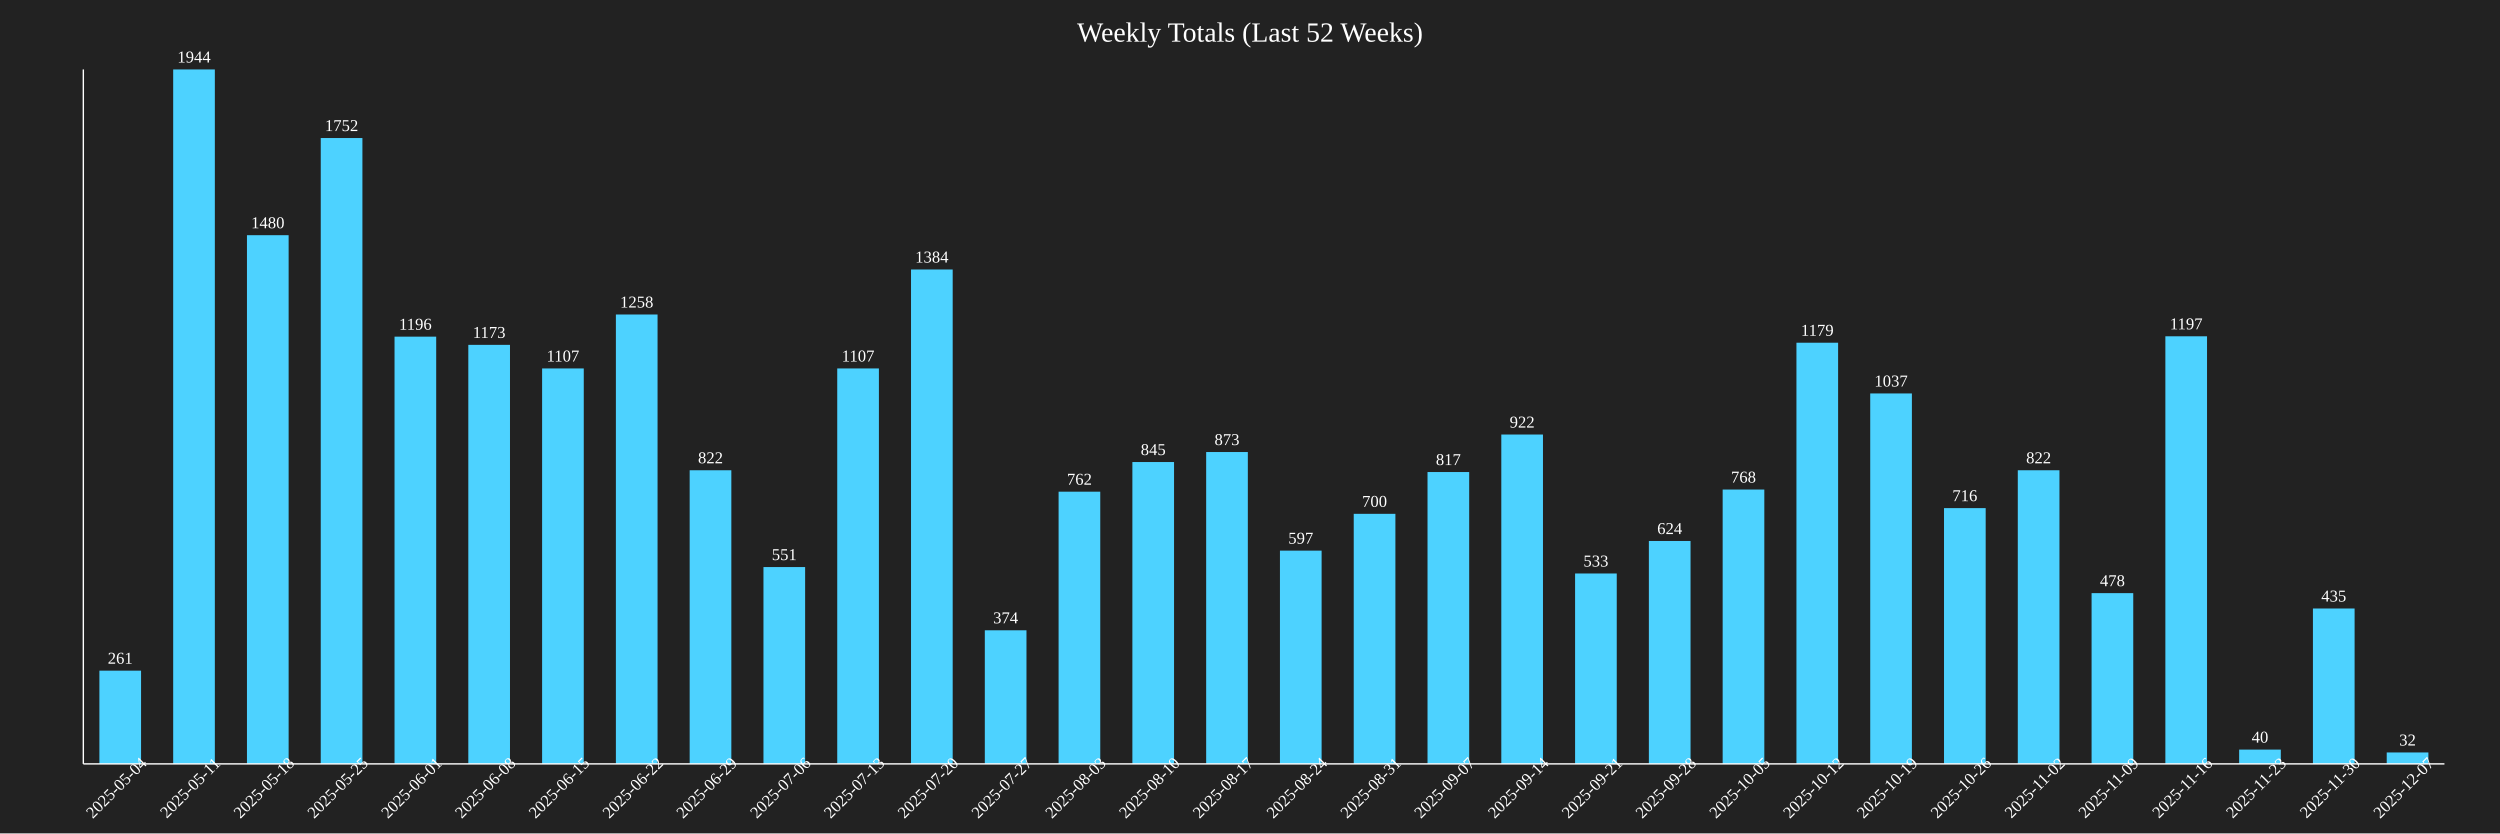
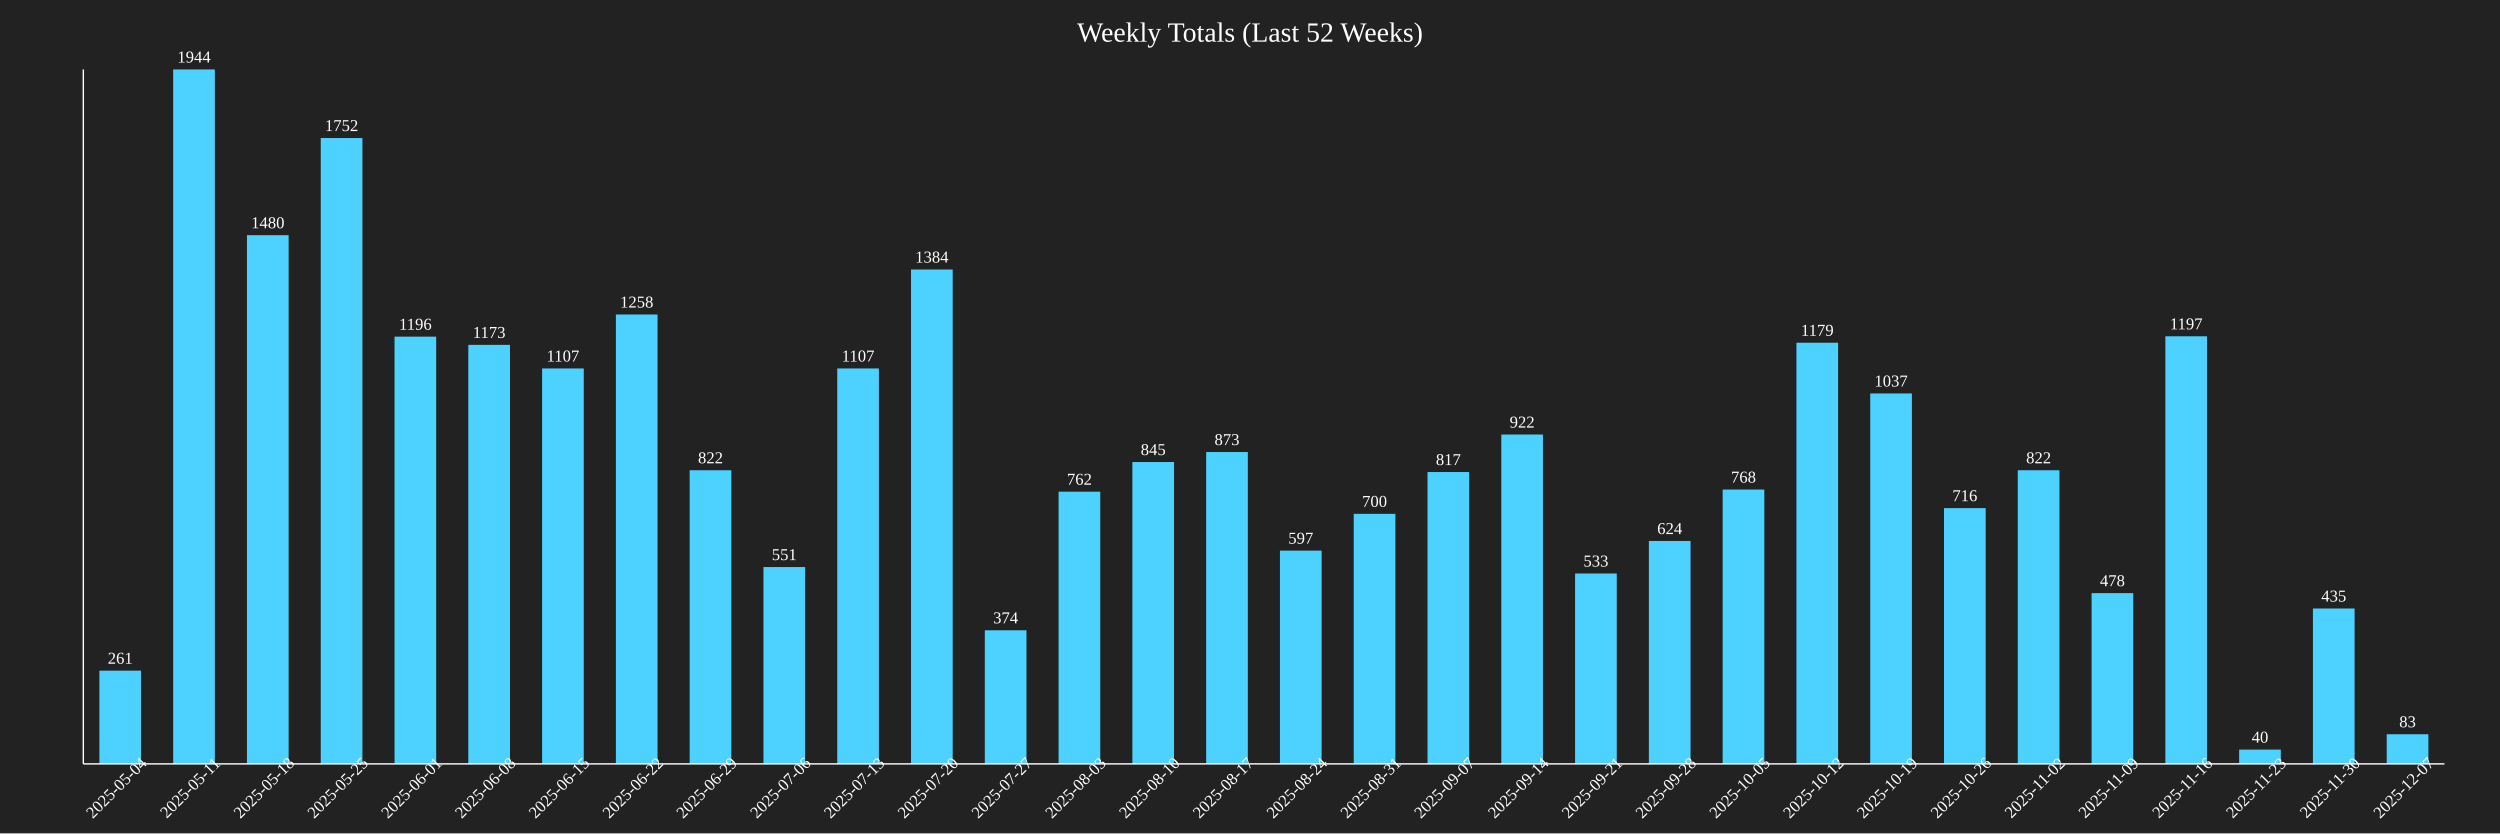
<svg xmlns="http://www.w3.org/2000/svg" baseProfile="full" height="600" version="1.1" width="1800">
  <defs />
  <rect fill="#222222" height="100%" width="100%" x="0" y="0" />
  <text fill="white" font-size="20" text-anchor="middle" x="900.0" y="30">Weekly Totals (Last 52 Weeks)</text>
  <rect fill="#4DD2FF" height="67.13" width="30" x="71.562" y="482.87" />
  <text fill="white" font-size="12" text-anchor="middle" x="86.562" y="477.87">261</text>
  <text fill="white" font-size="12" text-anchor="middle" transform="rotate(-45,86.5625,570)" x="86.562" y="570">2025-05-04</text>
  <rect fill="#4DD2FF" height="500.0" width="30" x="124.688" y="50.0" />
  <text fill="white" font-size="12" text-anchor="middle" x="139.688" y="45.0">1944</text>
  <text fill="white" font-size="12" text-anchor="middle" transform="rotate(-45,139.6875,570)" x="139.688" y="570">2025-05-11</text>
  <rect fill="#4DD2FF" height="380.658" width="30" x="177.812" y="169.342" />
  <text fill="white" font-size="12" text-anchor="middle" x="192.812" y="164.342">1480</text>
  <text fill="white" font-size="12" text-anchor="middle" transform="rotate(-45,192.8125,570)" x="192.812" y="570">2025-05-18</text>
  <rect fill="#4DD2FF" height="450.617" width="30" x="230.938" y="99.383" />
  <text fill="white" font-size="12" text-anchor="middle" x="245.938" y="94.383">1752</text>
  <text fill="white" font-size="12" text-anchor="middle" transform="rotate(-45,245.9375,570)" x="245.938" y="570">2025-05-25</text>
  <rect fill="#4DD2FF" height="307.613" width="30" x="284.062" y="242.387" />
  <text fill="white" font-size="12" text-anchor="middle" x="299.062" y="237.387">1196</text>
  <text fill="white" font-size="12" text-anchor="middle" transform="rotate(-45,299.0625,570)" x="299.062" y="570">2025-06-01</text>
  <rect fill="#4DD2FF" height="301.698" width="30" x="337.188" y="248.302" />
  <text fill="white" font-size="12" text-anchor="middle" x="352.188" y="243.302">1173</text>
  <text fill="white" font-size="12" text-anchor="middle" transform="rotate(-45,352.1875,570)" x="352.188" y="570">2025-06-08</text>
  <rect fill="#4DD2FF" height="284.722" width="30" x="390.312" y="265.278" />
  <text fill="white" font-size="12" text-anchor="middle" x="405.312" y="260.278">1107</text>
  <text fill="white" font-size="12" text-anchor="middle" transform="rotate(-45,405.3125,570)" x="405.312" y="570">2025-06-15</text>
  <rect fill="#4DD2FF" height="323.56" width="30" x="443.438" y="226.44" />
  <text fill="white" font-size="12" text-anchor="middle" x="458.438" y="221.44">1258</text>
  <text fill="white" font-size="12" text-anchor="middle" transform="rotate(-45,458.4375,570)" x="458.438" y="570">2025-06-22</text>
  <rect fill="#4DD2FF" height="211.42" width="30" x="496.562" y="338.58" />
  <text fill="white" font-size="12" text-anchor="middle" x="511.562" y="333.58">822</text>
  <text fill="white" font-size="12" text-anchor="middle" transform="rotate(-45,511.5625,570)" x="511.562" y="570">2025-06-29</text>
  <rect fill="#4DD2FF" height="141.718" width="30" x="549.688" y="408.282" />
  <text fill="white" font-size="12" text-anchor="middle" x="564.688" y="403.282">551</text>
  <text fill="white" font-size="12" text-anchor="middle" transform="rotate(-45,564.6875,570)" x="564.688" y="570">2025-07-06</text>
  <rect fill="#4DD2FF" height="284.722" width="30" x="602.812" y="265.278" />
  <text fill="white" font-size="12" text-anchor="middle" x="617.812" y="260.278">1107</text>
  <text fill="white" font-size="12" text-anchor="middle" transform="rotate(-45,617.8125,570)" x="617.812" y="570">2025-07-13</text>
  <rect fill="#4DD2FF" height="355.967" width="30" x="655.938" y="194.033" />
  <text fill="white" font-size="12" text-anchor="middle" x="670.938" y="189.033">1384</text>
  <text fill="white" font-size="12" text-anchor="middle" transform="rotate(-45,670.9375,570)" x="670.938" y="570">2025-07-20</text>
  <rect fill="#4DD2FF" height="96.193" width="30" x="709.062" y="453.807" />
  <text fill="white" font-size="12" text-anchor="middle" x="724.062" y="448.807">374</text>
  <text fill="white" font-size="12" text-anchor="middle" transform="rotate(-45,724.0625,570)" x="724.062" y="570">2025-07-27</text>
  <rect fill="#4DD2FF" height="195.988" width="30" x="762.188" y="354.012" />
  <text fill="white" font-size="12" text-anchor="middle" x="777.188" y="349.012">762</text>
  <text fill="white" font-size="12" text-anchor="middle" transform="rotate(-45,777.1875,570)" x="777.188" y="570">2025-08-03</text>
  <rect fill="#4DD2FF" height="217.335" width="30" x="815.312" y="332.665" />
  <text fill="white" font-size="12" text-anchor="middle" x="830.312" y="327.665">845</text>
  <text fill="white" font-size="12" text-anchor="middle" transform="rotate(-45,830.3125,570)" x="830.312" y="570">2025-08-10</text>
  <rect fill="#4DD2FF" height="224.537" width="30" x="868.438" y="325.463" />
  <text fill="white" font-size="12" text-anchor="middle" x="883.438" y="320.463">873</text>
  <text fill="white" font-size="12" text-anchor="middle" transform="rotate(-45,883.4375,570)" x="883.438" y="570">2025-08-17</text>
  <rect fill="#4DD2FF" height="153.549" width="30" x="921.562" y="396.451" />
  <text fill="white" font-size="12" text-anchor="middle" x="936.562" y="391.451">597</text>
  <text fill="white" font-size="12" text-anchor="middle" transform="rotate(-45,936.5625,570)" x="936.562" y="570">2025-08-24</text>
  <rect fill="#4DD2FF" height="180.041" width="30" x="974.688" y="369.959" />
  <text fill="white" font-size="12" text-anchor="middle" x="989.688" y="364.959">700</text>
  <text fill="white" font-size="12" text-anchor="middle" transform="rotate(-45,989.6875,570)" x="989.688" y="570">2025-08-31</text>
  <rect fill="#4DD2FF" height="210.134" width="30" x="1027.812" y="339.866" />
  <text fill="white" font-size="12" text-anchor="middle" x="1042.812" y="334.866">817</text>
  <text fill="white" font-size="12" text-anchor="middle" transform="rotate(-45,1042.812,570)" x="1042.812" y="570">2025-09-07</text>
  <rect fill="#4DD2FF" height="237.14" width="30" x="1080.938" y="312.86" />
  <text fill="white" font-size="12" text-anchor="middle" x="1095.938" y="307.86">922</text>
  <text fill="white" font-size="12" text-anchor="middle" transform="rotate(-45,1095.938,570)" x="1095.938" y="570">2025-09-14</text>
  <rect fill="#4DD2FF" height="137.088" width="30" x="1134.062" y="412.912" />
  <text fill="white" font-size="12" text-anchor="middle" x="1149.062" y="407.912">533</text>
  <text fill="white" font-size="12" text-anchor="middle" transform="rotate(-45,1149.062,570)" x="1149.062" y="570">2025-09-21</text>
  <rect fill="#4DD2FF" height="160.494" width="30" x="1187.188" y="389.506" />
  <text fill="white" font-size="12" text-anchor="middle" x="1202.188" y="384.506">624</text>
  <text fill="white" font-size="12" text-anchor="middle" transform="rotate(-45,1202.188,570)" x="1202.188" y="570">2025-09-28</text>
  <rect fill="#4DD2FF" height="197.531" width="30" x="1240.312" y="352.469" />
  <text fill="white" font-size="12" text-anchor="middle" x="1255.312" y="347.469">768</text>
  <text fill="white" font-size="12" text-anchor="middle" transform="rotate(-45,1255.312,570)" x="1255.312" y="570">2025-10-05</text>
  <rect fill="#4DD2FF" height="303.241" width="30" x="1293.438" y="246.759" />
  <text fill="white" font-size="12" text-anchor="middle" x="1308.438" y="241.759">1179</text>
  <text fill="white" font-size="12" text-anchor="middle" transform="rotate(-45,1308.438,570)" x="1308.438" y="570">2025-10-12</text>
  <rect fill="#4DD2FF" height="266.718" width="30" x="1346.562" y="283.282" />
  <text fill="white" font-size="12" text-anchor="middle" x="1361.562" y="278.282">1037</text>
  <text fill="white" font-size="12" text-anchor="middle" transform="rotate(-45,1361.562,570)" x="1361.562" y="570">2025-10-19</text>
  <rect fill="#4DD2FF" height="184.156" width="30" x="1399.688" y="365.844" />
  <text fill="white" font-size="12" text-anchor="middle" x="1414.688" y="360.844">716</text>
  <text fill="white" font-size="12" text-anchor="middle" transform="rotate(-45,1414.688,570)" x="1414.688" y="570">2025-10-26</text>
  <rect fill="#4DD2FF" height="211.42" width="30" x="1452.812" y="338.58" />
  <text fill="white" font-size="12" text-anchor="middle" x="1467.812" y="333.58">822</text>
  <text fill="white" font-size="12" text-anchor="middle" transform="rotate(-45,1467.812,570)" x="1467.812" y="570">2025-11-02</text>
  <rect fill="#4DD2FF" height="122.942" width="30" x="1505.938" y="427.058" />
  <text fill="white" font-size="12" text-anchor="middle" x="1520.938" y="422.058">478</text>
  <text fill="white" font-size="12" text-anchor="middle" transform="rotate(-45,1520.938,570)" x="1520.938" y="570">2025-11-09</text>
  <rect fill="#4DD2FF" height="307.87" width="30" x="1559.062" y="242.13" />
  <text fill="white" font-size="12" text-anchor="middle" x="1574.062" y="237.13">1197</text>
  <text fill="white" font-size="12" text-anchor="middle" transform="rotate(-45,1574.062,570)" x="1574.062" y="570">2025-11-16</text>
  <rect fill="#4DD2FF" height="10.288" width="30" x="1612.188" y="539.712" />
  <text fill="white" font-size="12" text-anchor="middle" x="1627.188" y="534.712">40</text>
  <text fill="white" font-size="12" text-anchor="middle" transform="rotate(-45,1627.188,570)" x="1627.188" y="570">2025-11-23</text>
  <rect fill="#4DD2FF" height="111.883" width="30" x="1665.312" y="438.117" />
  <text fill="white" font-size="12" text-anchor="middle" x="1680.312" y="433.117">435</text>
  <text fill="white" font-size="12" text-anchor="middle" transform="rotate(-45,1680.312,570)" x="1680.312" y="570">2025-11-30</text>
-   <rect fill="#4DD2FF" height="8.23" width="30" x="1718.438" y="541.77" />
-   <text fill="white" font-size="12" text-anchor="middle" x="1733.438" y="536.77">32</text>
+   <rect fill="#4DD2FF" height="21.348" width="30" x="1718.438" y="528.652" />
+   <text fill="white" font-size="12" text-anchor="middle" x="1733.438" y="523.652">83</text>
  <text fill="white" font-size="12" text-anchor="middle" transform="rotate(-45,1733.438,570)" x="1733.438" y="570">2025-12-07</text>
  <line stroke="white" x1="60" x2="60" y1="50" y2="550" />
  <line stroke="white" x1="60" x2="1760" y1="550" y2="550" />
</svg>
